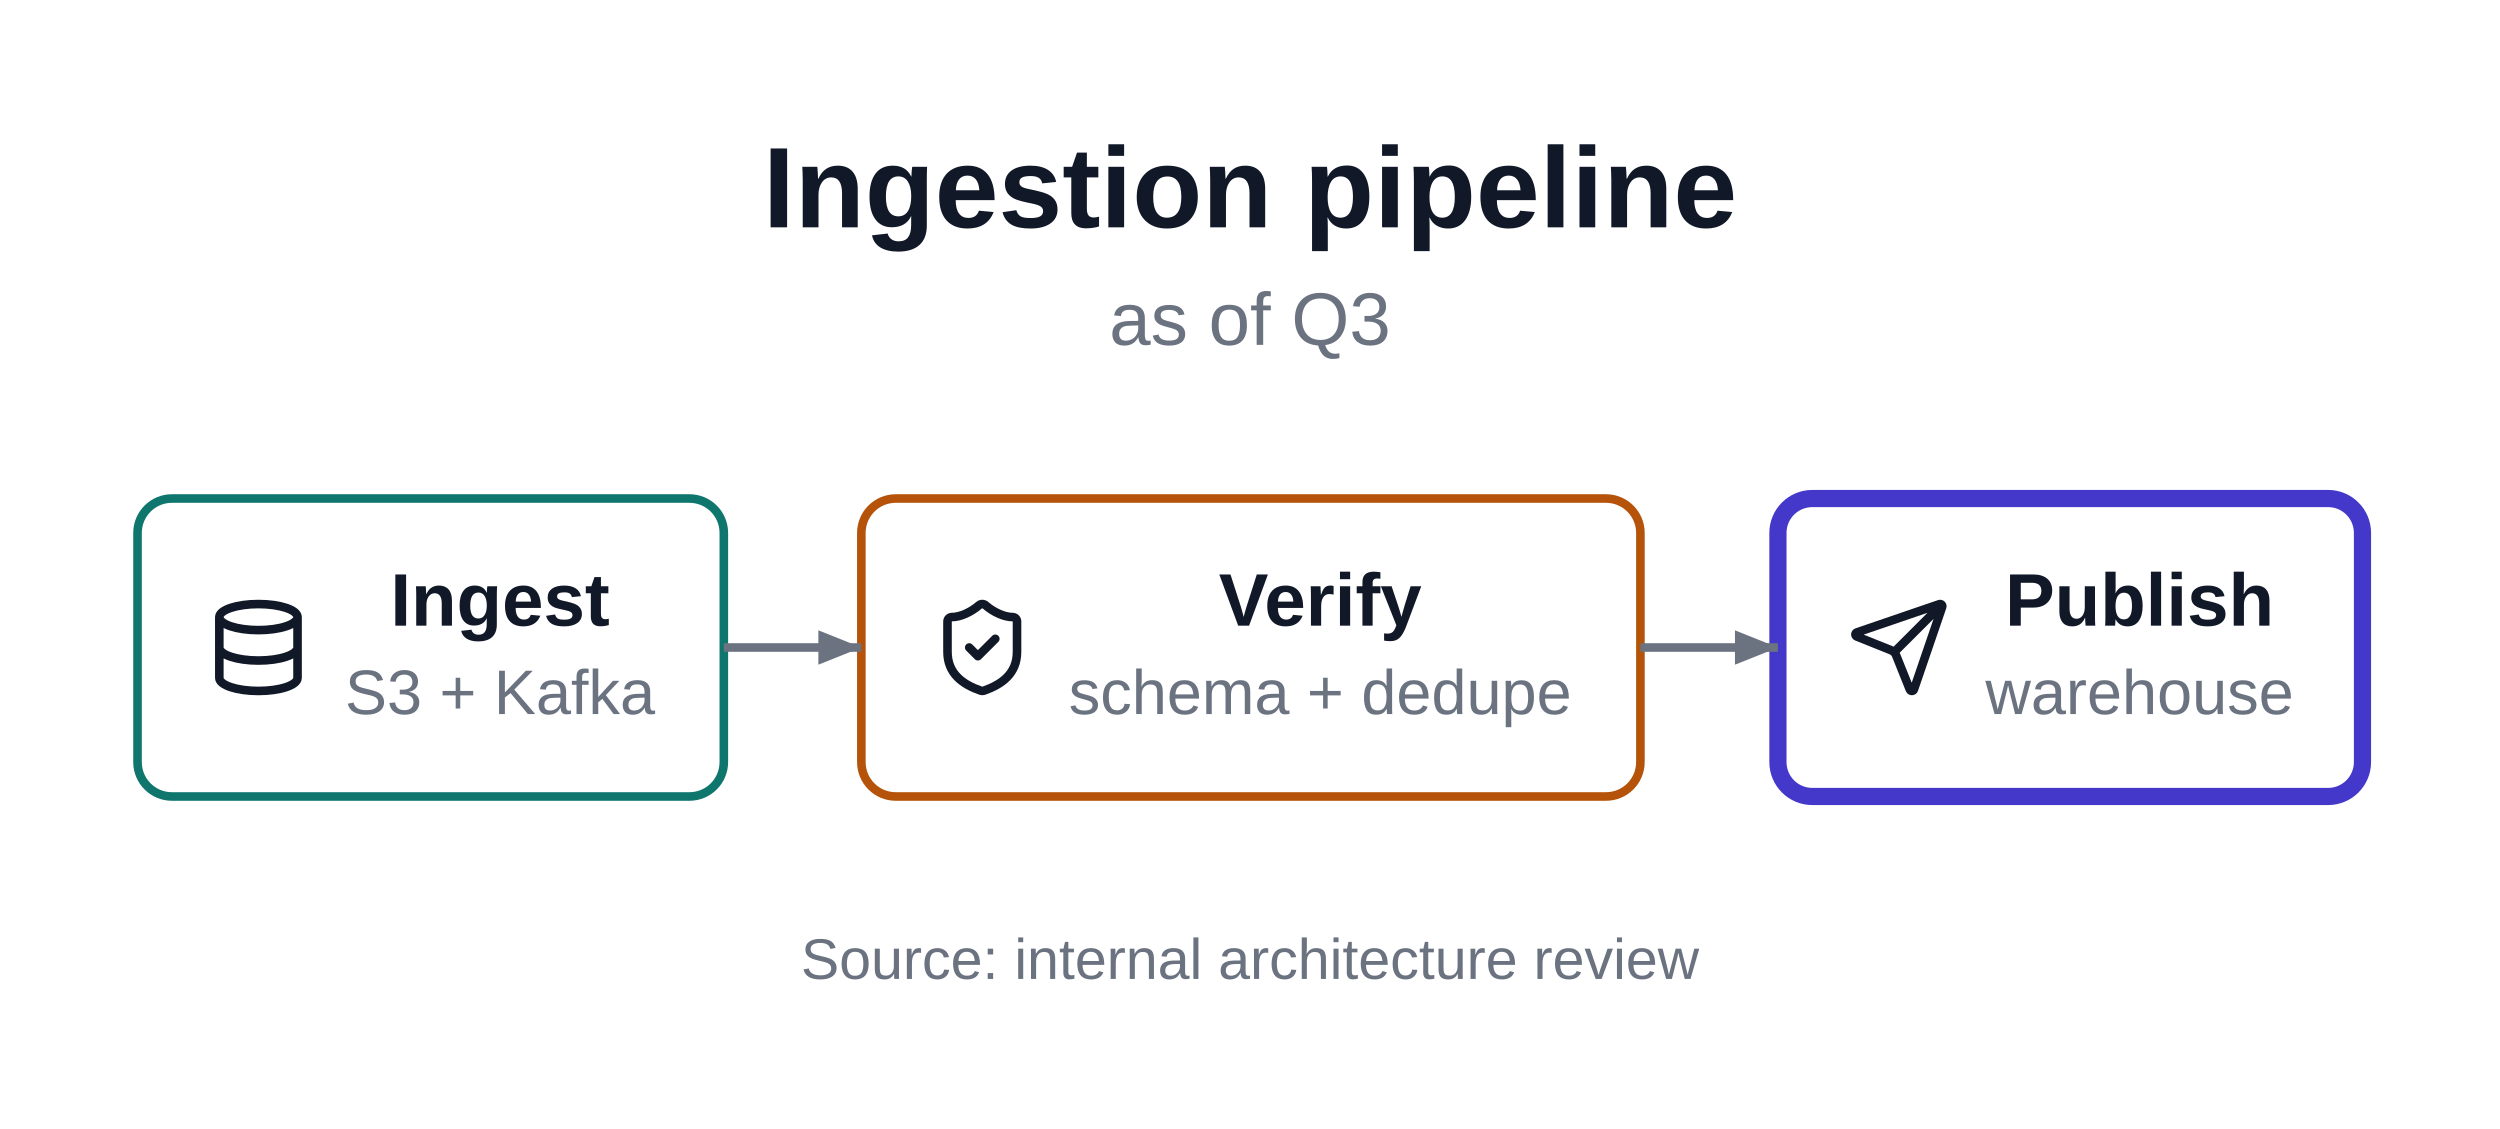
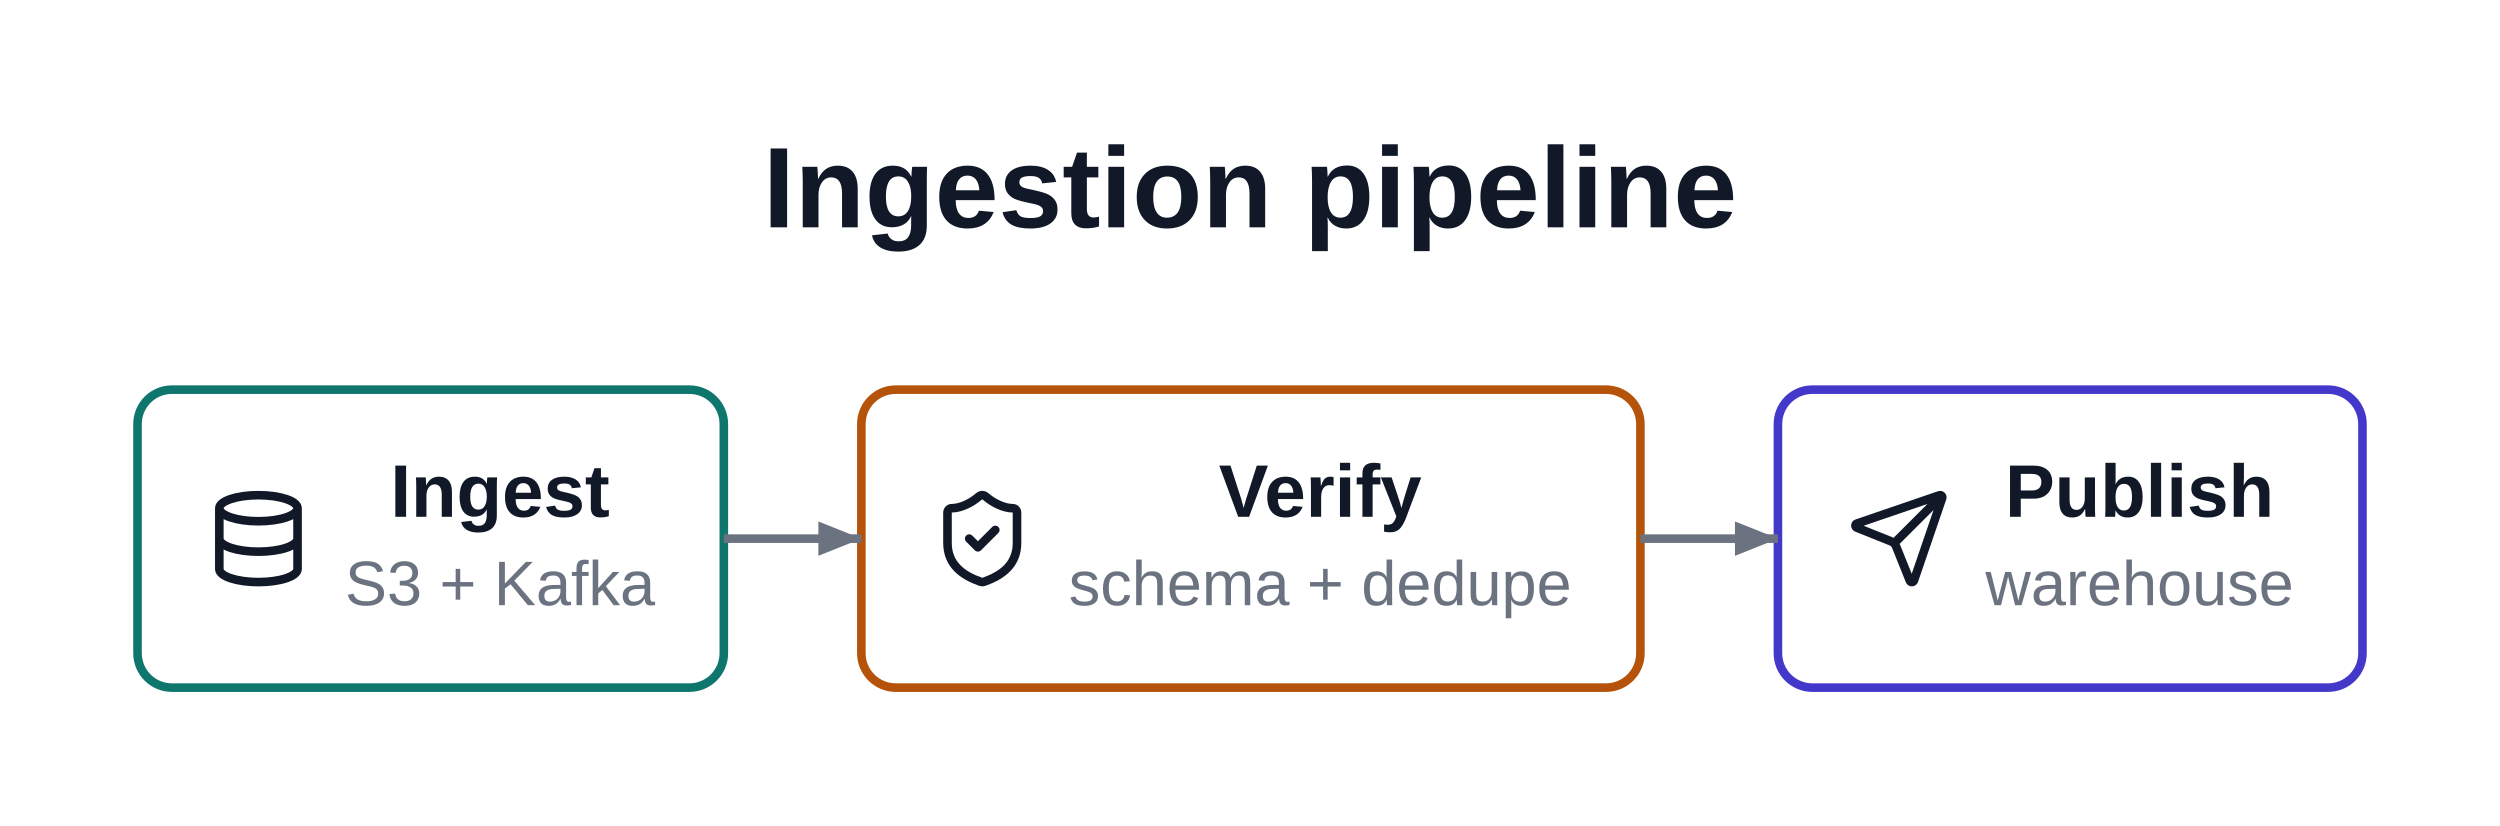
- <svg xmlns="http://www.w3.org/2000/svg" width="436.29" height="197.0" viewBox="-218.145 -24.0 436.29 197.0" role="img">
+ <svg xmlns="http://www.w3.org/2000/svg" width="436.29" height="144.0" viewBox="-218.145 -24.0 436.29 144.0" role="img">
  <defs>
    <marker id="arrow" viewBox="-10 -4 10 8" refX="0" refY="0" orient="auto" markerWidth="10" markerHeight="8">
      <path d="M -10 -4 L 0 0 L -10 4 Z" fill="rgba(0,0,0,1.0)" stroke="rgba(0,0,0,0.0)" stroke-width="1.0" />
    </marker>
    <marker id="prism-arrow" viewBox="-5 -2 5 4" refX="0" refY="0" orient="auto" markerWidth="5" markerHeight="4">
      <path d="M -5 -2 L 0 0 L -5 2 Z" fill="rgba(107,114,128,1.0)" stroke="rgba(107,114,128,1.0)" stroke-width="0" />
    </marker>
  </defs>
-   <g transform="translate(0.0 74.5) rotate(0.0) scale(1.0 1.0)">
-     <rect x="-218.145" y="-98.5" width="436.29" height="197.0" stroke="rgba(0,0,0,0.0)" fill="rgba(255,255,255,1.0)" />
+   <g transform="translate(0.0 48.0) rotate(0.0) scale(1.0 1.0)">
+     <rect x="-218.145" y="-72.0" width="436.29" height="144.0" stroke="rgba(0,0,0,0.0)" fill="rgba(255,255,255,1.0)" />
  </g>
  <g transform="translate(0.0 10.0) rotate(0.0) scale(1.0 1.0)">
    <text x="0" y="0" font-family="Arial, Helvetica, sans-serif" font-size="20.0" font-weight="700" fill="rgba(17,24,39,1.0)" text-anchor="middle" dominant-baseline="middle">Ingestion pipeline</text>
  </g>
-   <g transform="translate(0.0 26.0) rotate(0.0) scale(1.0 1.0)">
-     <g transform="translate(0.0 6.5) rotate(0.0) scale(1.0 1.0)">
-       <text x="0" y="0" font-family="Arial, Helvetica, sans-serif" font-size="13.0" font-weight="400" fill="rgba(107,114,128,1.0)" text-anchor="middle" dominant-baseline="middle">as of Q3</text>
-     </g>
-   </g>
-   <g transform="translate(-194.1452 89.0) rotate(0.0) scale(1.0 1.0)">
+   <g transform="translate(-194.1452 70.0) rotate(0.0) scale(1.0 1.0)">
    <g transform="translate(12.0 0.0) rotate(0.0) scale(1.0 1.0)">
      <rect x="-12.0" y="-26.0" width="102.319" height="52.0" rx="6.0" ry="6.0" fill="rgba(255,255,255,1.0)" stroke="rgba(15,118,110,1.0)" stroke-width="1.5" />
      <g transform="translate(9.1 0.0) rotate(0.0) scale(1.0 1.0)">
        <g transform="scale(0.7583333) translate(-12.0 -12.0)">
          <path d="M3.0 5.0a9.0 3.0 0 1 0 18.0 0a9.0 3.0 0 1 0 -18.0 0ZM3 5V19A9 3 0 0 0 21 19V5M3 12A9 3 0 0 0 21 12" fill="none" stroke="rgba(17,24,39,1.0)" stroke-width="1.978" stroke-linecap="round" stroke-linejoin="round" />
        </g>
      </g>
      <g transform="translate(51.25957 -14.0) rotate(0.0) scale(1.0 1.0)">
        <g transform="translate(0.0 6.5) rotate(0.0) scale(1.0 1.0)">
          <text x="0" y="0" font-family="Arial, Helvetica, sans-serif" font-size="13.0" font-weight="700" fill="rgba(17,24,39,1.0)" text-anchor="middle" dominant-baseline="middle">Ingest</text>
        </g>
        <g transform="translate(0.0 17.0) rotate(0.0) scale(1.0 1.0)">
          <g transform="translate(0.0 5.5) rotate(0.0) scale(1.0 1.0)">
            <text x="0" y="0" font-family="Arial, Helvetica, sans-serif" font-size="11.0" font-weight="400" fill="rgba(107,114,128,1.0)" text-anchor="middle" dominant-baseline="middle">S3 + Kafka</text>
          </g>
        </g>
      </g>
    </g>
    <g transform="translate(138.3191 0.0) rotate(0.0) scale(1.0 1.0)">
      <rect x="-12.0" y="-26.0" width="135.958" height="52.0" rx="6.0" ry="6.0" fill="rgba(255,255,255,1.0)" stroke="rgba(180,83,9,1.0)" stroke-width="1.5" />
      <g transform="translate(9.1 0.0) rotate(0.0) scale(1.0 1.0)">
        <g transform="scale(0.7583333) translate(-12.0 -12.0)">
          <path d="M20 13c0 5-3.5 7.5-7.66 8.95a1 1 0 0 1-.67-.01C7.5 20.5 4 18 4 13V6a1 1 0 0 1 1-1c2 0 4.5-1.2 6.24-2.72a1.17 1.17 0 0 1 1.52 0C14.51 3.81 17 5 19 5a1 1 0 0 1 1 1zM9 12l2 2 4-4" fill="none" stroke="rgba(17,24,39,1.0)" stroke-width="1.978" stroke-linecap="round" stroke-linejoin="round" />
        </g>
      </g>
      <g transform="translate(68.07915 -14.0) rotate(0.0) scale(1.0 1.0)">
        <g transform="translate(0.0 6.5) rotate(0.0) scale(1.0 1.0)">
          <text x="0" y="0" font-family="Arial, Helvetica, sans-serif" font-size="13.0" font-weight="700" fill="rgba(17,24,39,1.0)" text-anchor="middle" dominant-baseline="middle">Verify</text>
        </g>
        <g transform="translate(0.0 17.0) rotate(0.0) scale(1.0 1.0)">
          <g transform="translate(0.0 5.5) rotate(0.0) scale(1.0 1.0)">
            <text x="0" y="0" font-family="Arial, Helvetica, sans-serif" font-size="11.0" font-weight="400" fill="rgba(107,114,128,1.0)" text-anchor="middle" dominant-baseline="middle">schema + dedupe</text>
          </g>
        </g>
      </g>
    </g>
    <g transform="translate(298.2774 0.0) rotate(0.0) scale(1.0 1.0)">
-       <rect x="-12.0" y="-26.0" width="102.013" height="52.0" rx="6.0" ry="6.0" fill="rgba(255,255,255,1.0)" stroke="rgba(67,56,202,1.0)" stroke-width="3.0" />
+       <rect x="-12.0" y="-26.0" width="102.013" height="52.0" rx="6.0" ry="6.0" fill="rgba(255,255,255,1.0)" stroke="rgba(67,56,202,1.0)" stroke-width="1.5" />
      <g transform="translate(9.1 0.0) rotate(0.0) scale(1.0 1.0)">
        <g transform="scale(0.7583333) translate(-12.0 -12.0)">
          <path d="M14.536 21.686a.5.5 0 0 0 .937-.024l6.5-19a.496.496 0 0 0-.635-.635l-19 6.5a.5.5 0 0 0-.024.937l7.93 3.18a2 2 0 0 1 1.112 1.11zM21.854 2.147l-10.94 10.939" fill="none" stroke="rgba(17,24,39,1.0)" stroke-width="1.978" stroke-linecap="round" stroke-linejoin="round" />
        </g>
      </g>
      <g transform="translate(51.10649 -14.0) rotate(0.0) scale(1.0 1.0)">
        <g transform="translate(0.0 6.5) rotate(0.0) scale(1.0 1.0)">
          <text x="0" y="0" font-family="Arial, Helvetica, sans-serif" font-size="13.0" font-weight="700" fill="rgba(17,24,39,1.0)" text-anchor="middle" dominant-baseline="middle">Publish</text>
        </g>
        <g transform="translate(0.0 17.0) rotate(0.0) scale(1.0 1.0)">
          <g transform="translate(0.0 5.5) rotate(0.0) scale(1.0 1.0)">
            <text x="0" y="0" font-family="Arial, Helvetica, sans-serif" font-size="11.0" font-weight="400" fill="rgba(107,114,128,1.0)" text-anchor="middle" dominant-baseline="middle">warehouse</text>
          </g>
        </g>
      </g>
    </g>
    <path d="M 102.319 0.0 L 126.319 0.0" fill="rgba(0,0,0,0.0)" stroke="rgba(107,114,128,1.0)" stroke-width="1.5" marker-end="url(#prism-arrow)" />
    <path d="M 262.277 0.0 L 286.277 0.0" fill="rgba(0,0,0,0.0)" stroke="rgba(107,114,128,1.0)" stroke-width="1.5" marker-end="url(#prism-arrow)" />
  </g>
-   <g transform="translate(0.0 139.0) rotate(0.0) scale(1.0 1.0)">
-     <g transform="translate(0.0 5.0) rotate(0.0) scale(1.0 1.0)">
-       <text x="0" y="0" font-family="Arial, Helvetica, sans-serif" font-size="10.0" font-weight="400" fill="rgba(107,114,128,1.0)" text-anchor="middle" dominant-baseline="middle">Source: internal architecture review</text>
-     </g>
-   </g>
</svg>
